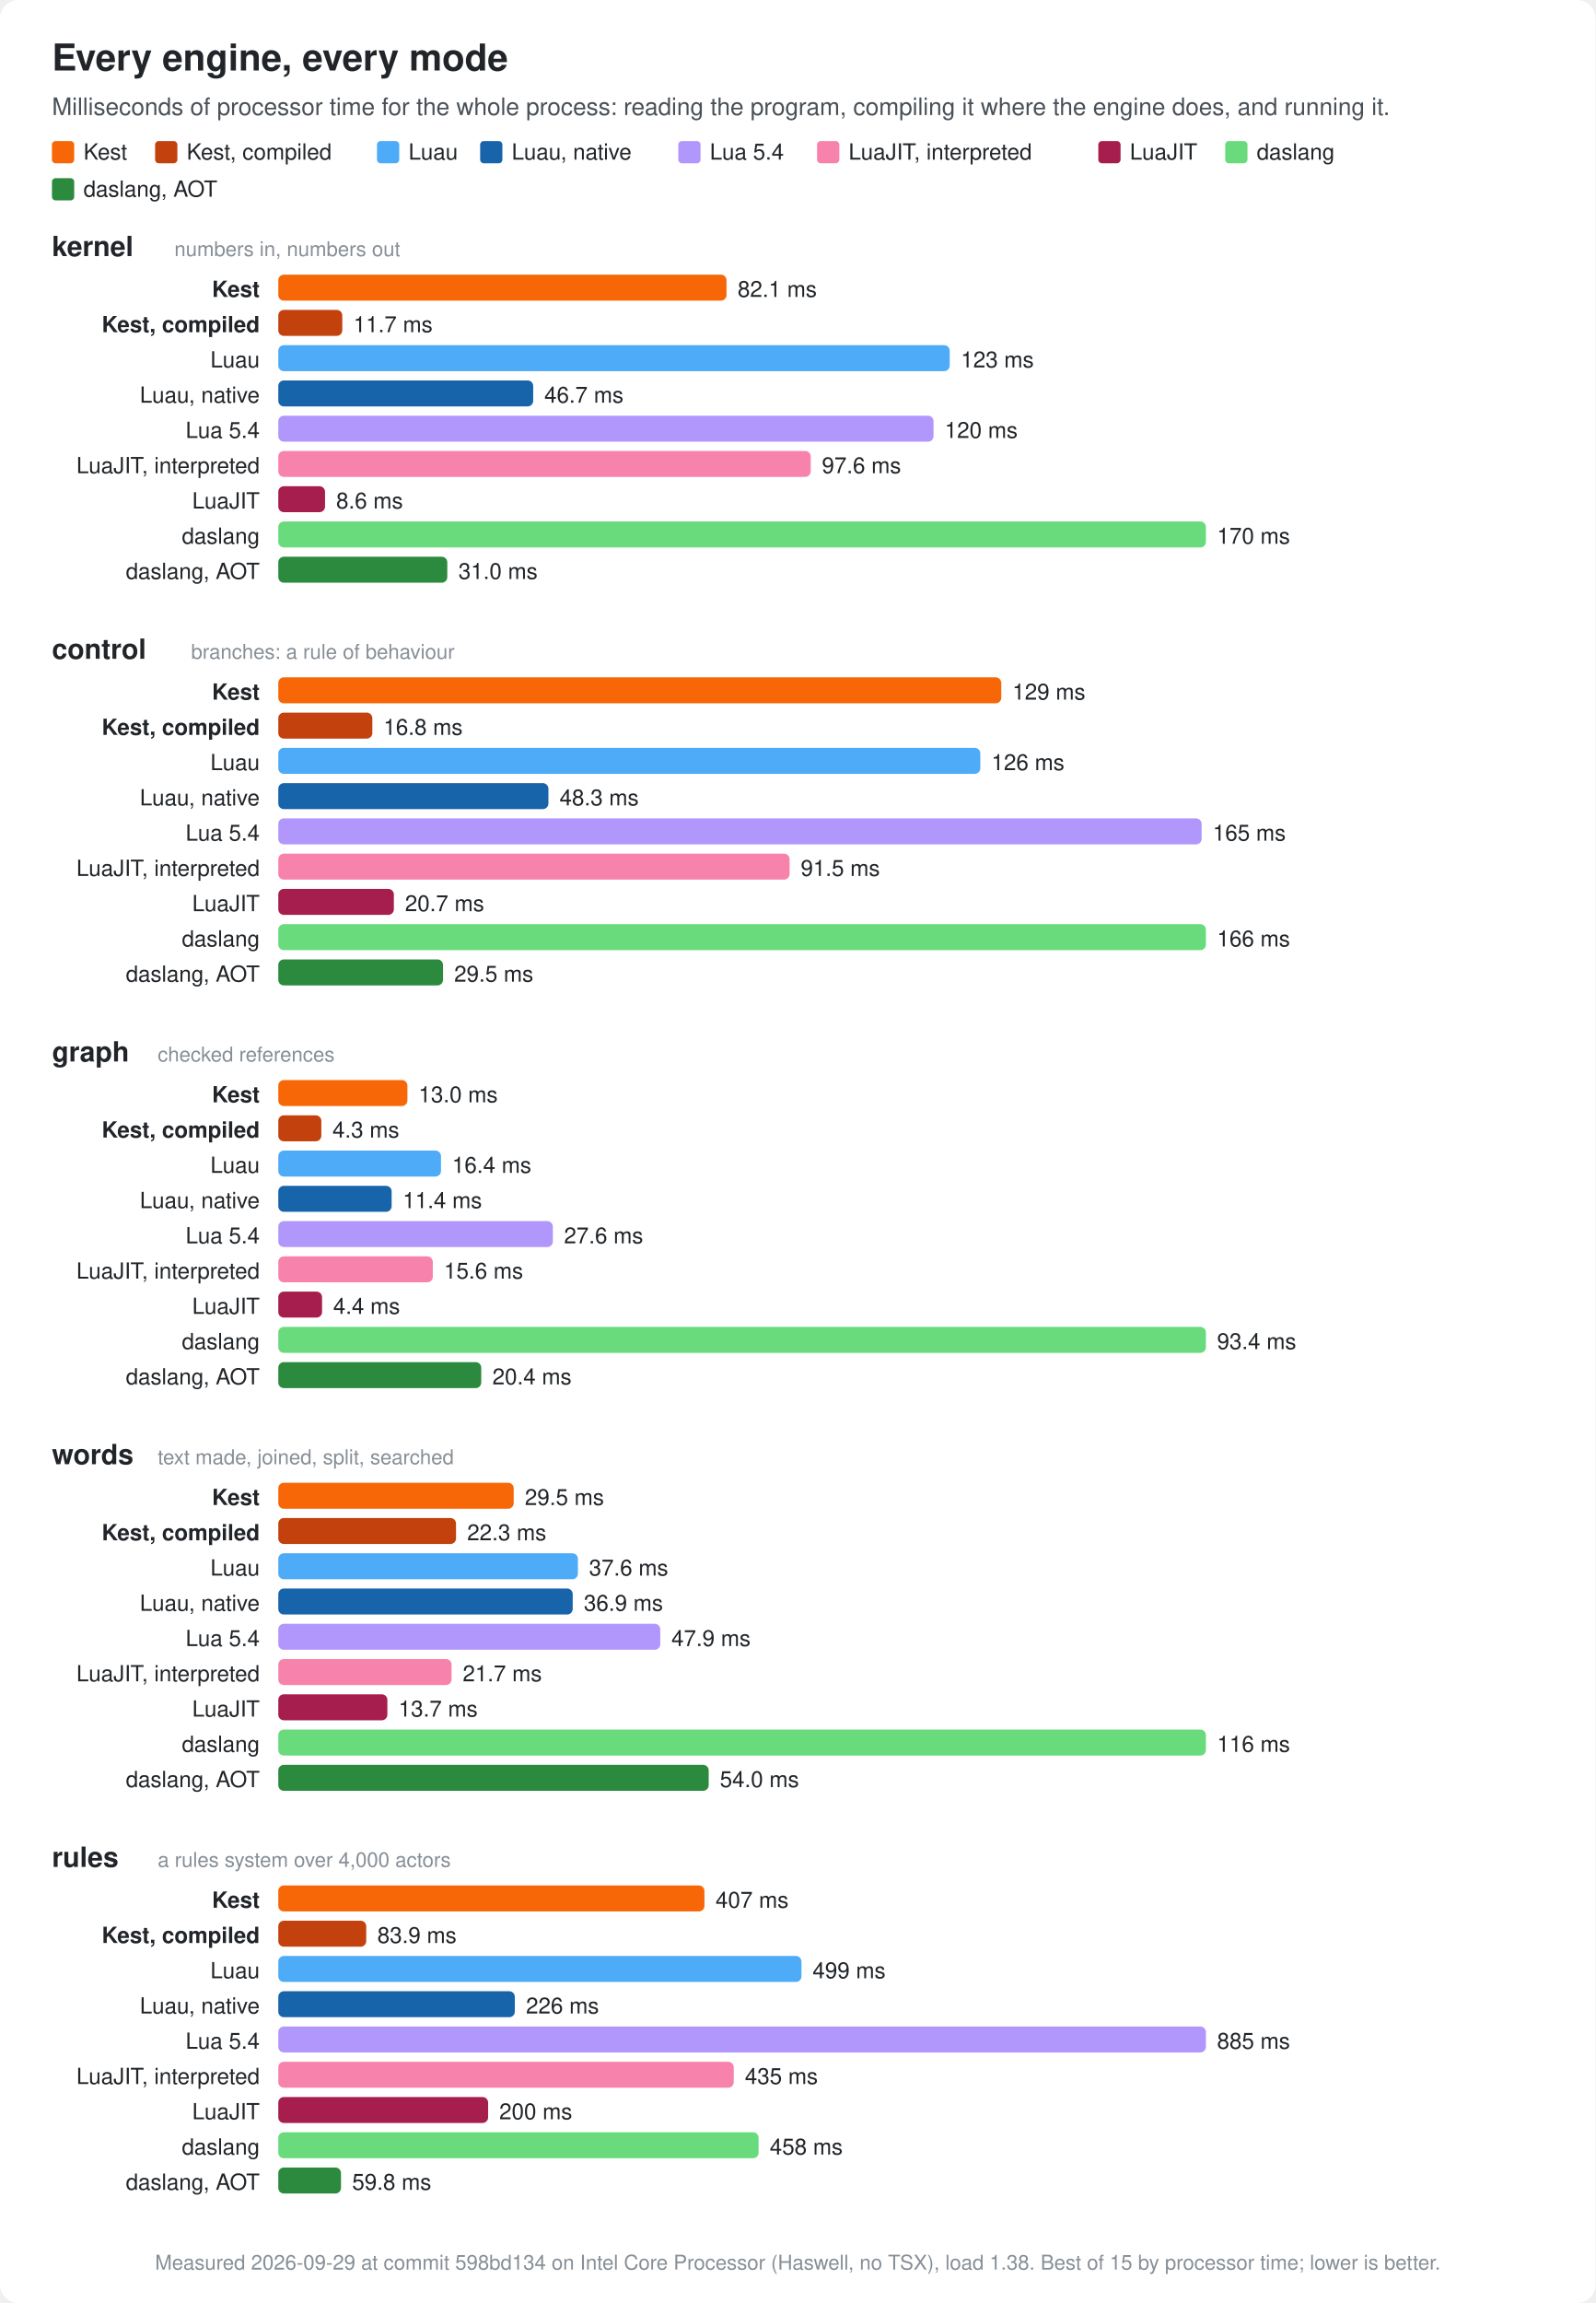
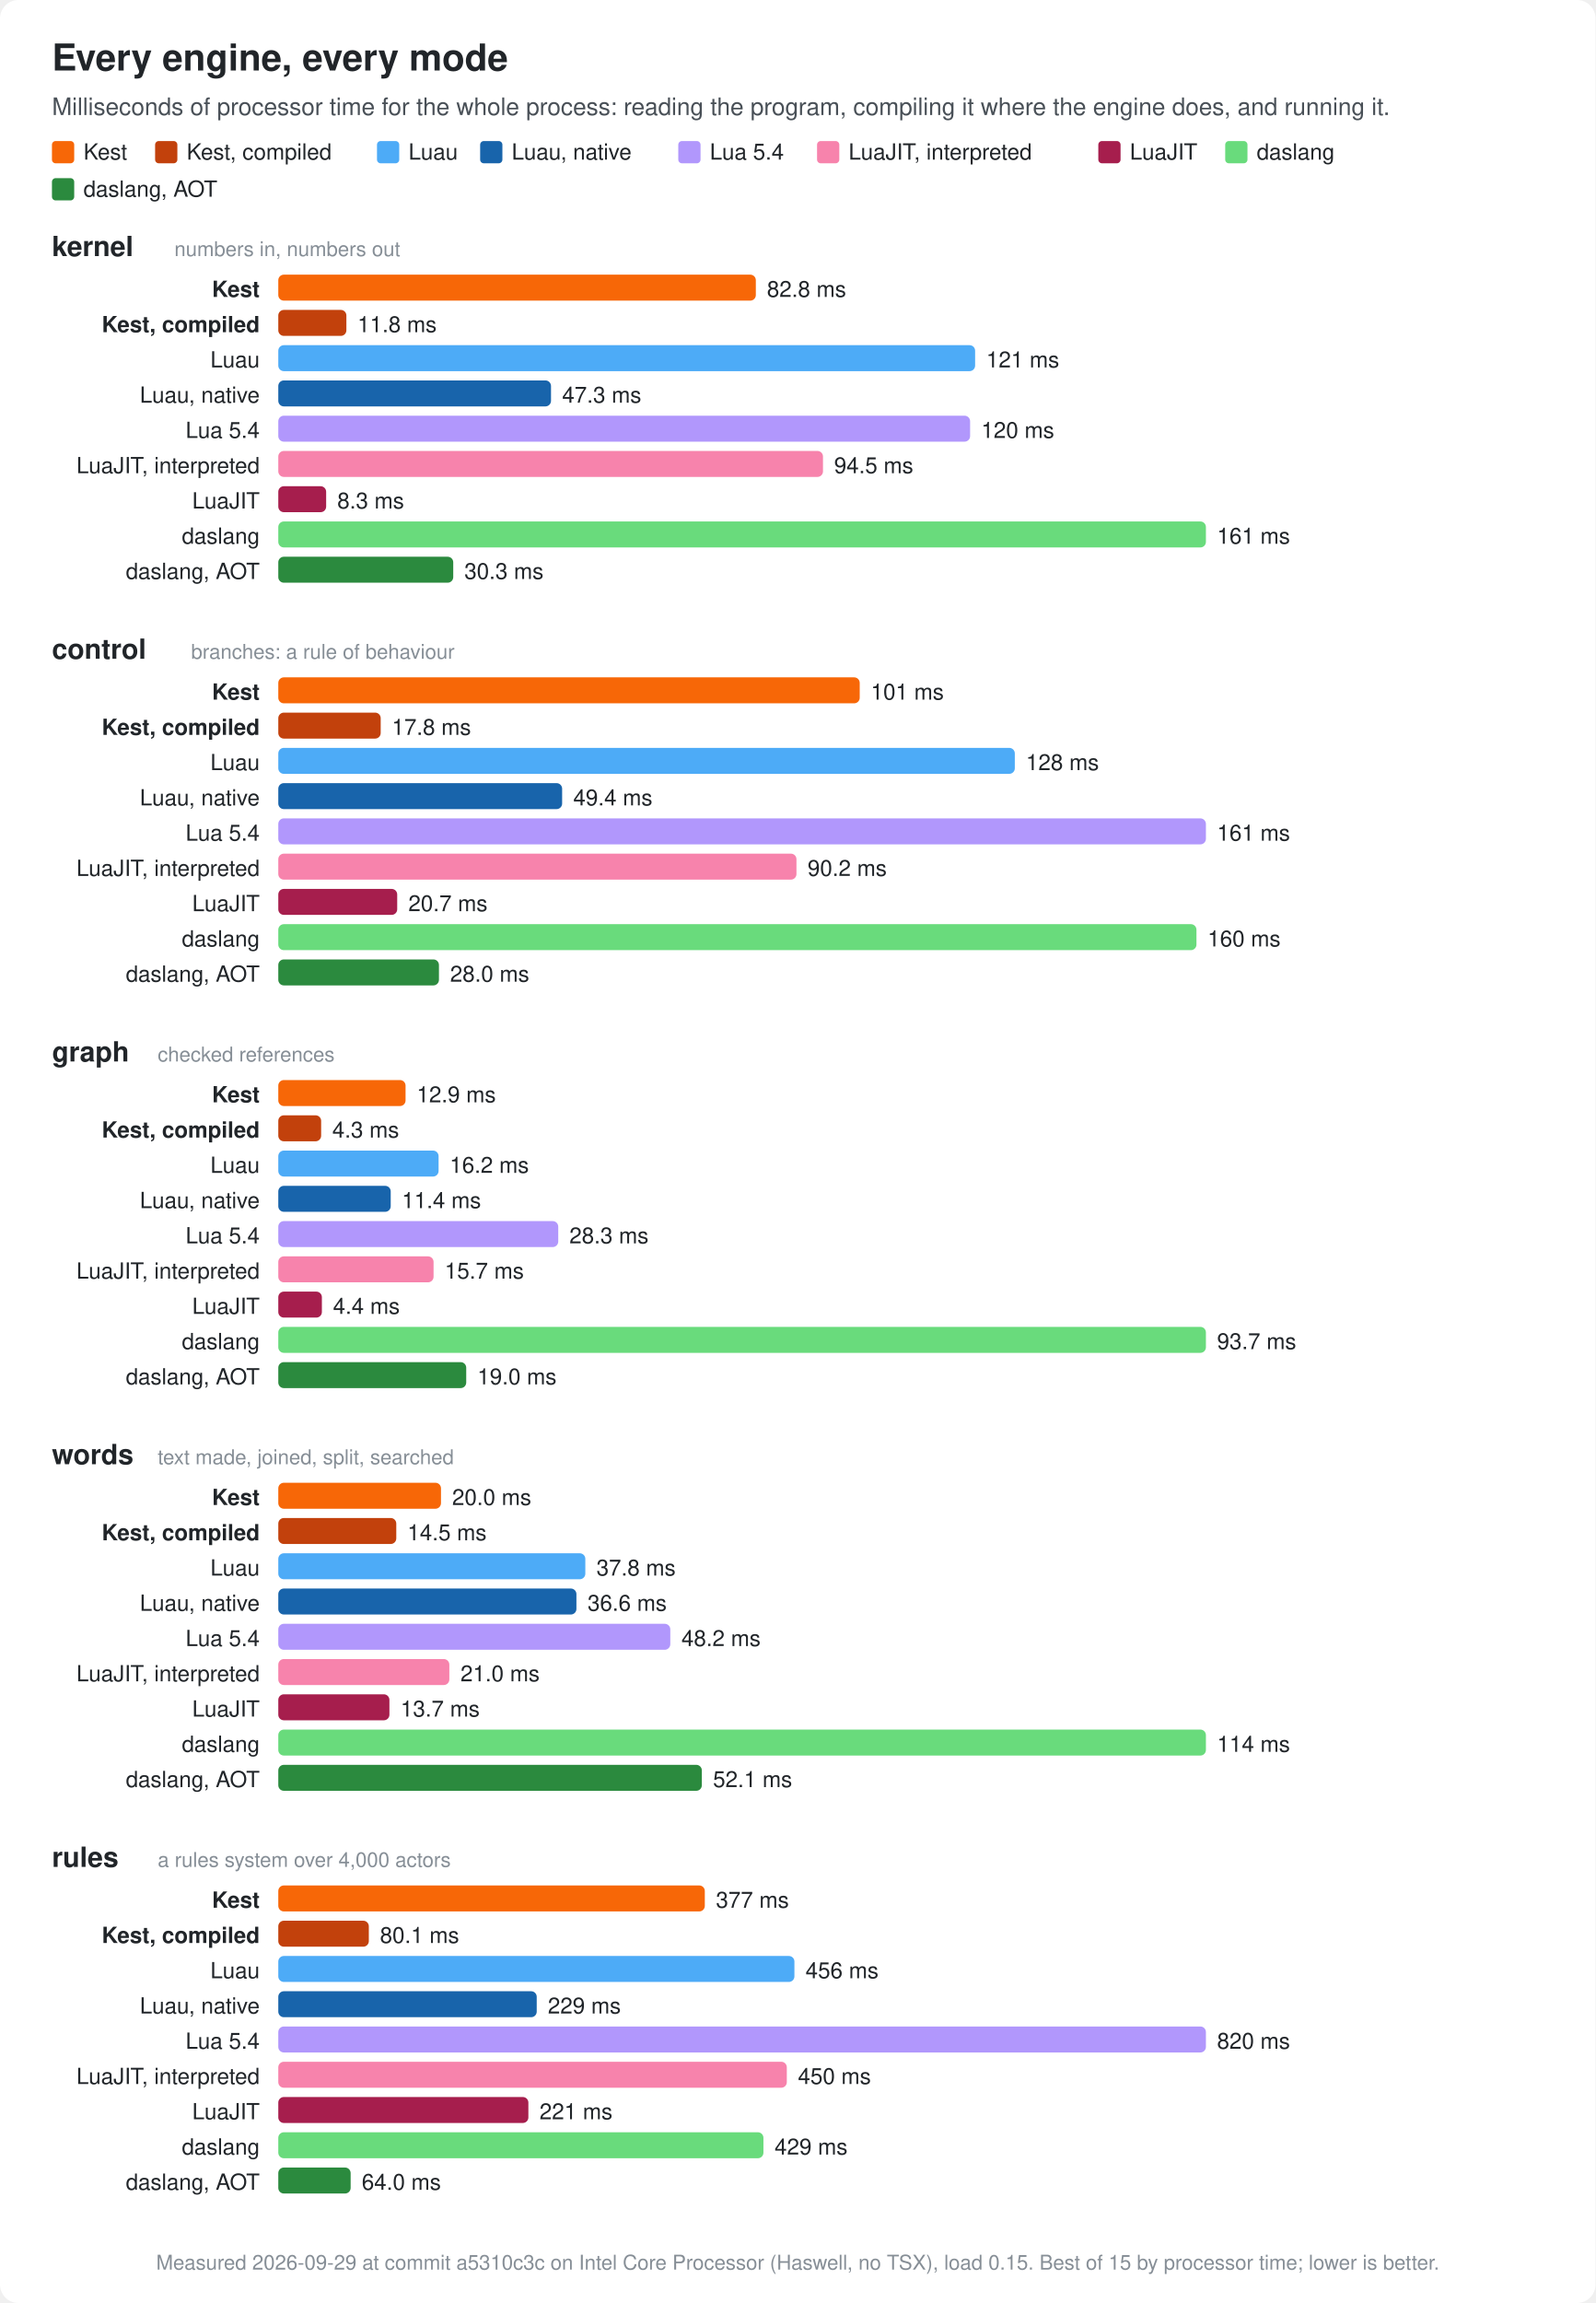
<svg xmlns="http://www.w3.org/2000/svg" width="860" height="1241" viewBox="0 0 860 1241">
  <rect width="100%" height="100%" rx="10" fill="#ffffff" />
  <text x="28.0" y="38.0" font-family="-apple-system,Segoe UI,Helvetica,Arial,sans-serif" font-size="20" font-weight="bold" fill="#212529" text-anchor="start">Every engine, every mode</text>
  <text x="28.0" y="62.0" font-family="-apple-system,Segoe UI,Helvetica,Arial,sans-serif" font-size="13" font-weight="normal" fill="#495057" text-anchor="start">Milliseconds of processor time for the whole process: reading the program, compiling it where the engine does, and running it.</text>
  <rect x="28.0" y="76.0" width="12" height="12" rx="2" fill="#f76707" />
  <text x="45.0" y="86.0" font-family="-apple-system,Segoe UI,Helvetica,Arial,sans-serif" font-size="12" font-weight="normal" fill="#212529" text-anchor="start">Kest</text>
  <rect x="83.6" y="76.0" width="12" height="12" rx="2" fill="#c2410c" />
  <text x="100.6" y="86.0" font-family="-apple-system,Segoe UI,Helvetica,Arial,sans-serif" font-size="12" font-weight="normal" fill="#212529" text-anchor="start">Kest, compiled</text>
  <rect x="203.2" y="76.0" width="12" height="12" rx="2" fill="#4dabf7" />
  <text x="220.2" y="86.0" font-family="-apple-system,Segoe UI,Helvetica,Arial,sans-serif" font-size="12" font-weight="normal" fill="#212529" text-anchor="start">Luau</text>
  <rect x="258.8" y="76.0" width="12" height="12" rx="2" fill="#1864ab" />
  <text x="275.8" y="86.0" font-family="-apple-system,Segoe UI,Helvetica,Arial,sans-serif" font-size="12" font-weight="normal" fill="#212529" text-anchor="start">Luau, native</text>
  <rect x="365.6" y="76.0" width="12" height="12" rx="2" fill="#b197fc" />
  <text x="382.6" y="86.0" font-family="-apple-system,Segoe UI,Helvetica,Arial,sans-serif" font-size="12" font-weight="normal" fill="#212529" text-anchor="start">Lua 5.4</text>
  <rect x="440.4" y="76.0" width="12" height="12" rx="2" fill="#f783ac" />
  <text x="457.4" y="86.0" font-family="-apple-system,Segoe UI,Helvetica,Arial,sans-serif" font-size="12" font-weight="normal" fill="#212529" text-anchor="start">LuaJIT, interpreted</text>
  <rect x="592.0" y="76.0" width="12" height="12" rx="2" fill="#a61e4d" />
  <text x="609.0" y="86.0" font-family="-apple-system,Segoe UI,Helvetica,Arial,sans-serif" font-size="12" font-weight="normal" fill="#212529" text-anchor="start">LuaJIT</text>
  <rect x="660.4" y="76.0" width="12" height="12" rx="2" fill="#69db7c" />
  <text x="677.4" y="86.0" font-family="-apple-system,Segoe UI,Helvetica,Arial,sans-serif" font-size="12" font-weight="normal" fill="#212529" text-anchor="start">daslang</text>
  <rect x="28.0" y="96.0" width="12" height="12" rx="2" fill="#2b8a3e" />
  <text x="45.0" y="106.0" font-family="-apple-system,Segoe UI,Helvetica,Arial,sans-serif" font-size="12" font-weight="normal" fill="#212529" text-anchor="start">daslang, AOT</text>
  <text x="28.0" y="138.0" font-family="-apple-system,Segoe UI,Helvetica,Arial,sans-serif" font-size="15" font-weight="bold" fill="#212529" text-anchor="start">kernel</text>
  <text x="94.0" y="138.0" font-family="-apple-system,Segoe UI,Helvetica,Arial,sans-serif" font-size="11" font-weight="normal" fill="#868e96" text-anchor="start">numbers in, numbers out</text>
  <text x="140.0" y="160.0" font-family="-apple-system,Segoe UI,Helvetica,Arial,sans-serif" font-size="12" font-weight="bold" fill="#212529" text-anchor="end">Kest</text>
-   <rect x="150" y="148.0" width="241.6" height="14" rx="3" fill="#f76707" />
-   <text x="397.6" y="160.0" font-family="-apple-system,Segoe UI,Helvetica,Arial,sans-serif" font-size="12" font-weight="normal" fill="#212529" text-anchor="start">82.1 ms</text>
+   <rect x="150" y="148.0" width="257.4" height="14" rx="3" fill="#f76707" />
+   <text x="413.4" y="160.0" font-family="-apple-system,Segoe UI,Helvetica,Arial,sans-serif" font-size="12" font-weight="normal" fill="#212529" text-anchor="start">82.8 ms</text>
  <text x="140.0" y="179.0" font-family="-apple-system,Segoe UI,Helvetica,Arial,sans-serif" font-size="12" font-weight="bold" fill="#212529" text-anchor="end">Kest, compiled</text>
-   <rect x="150" y="167.0" width="34.5" height="14" rx="3" fill="#c2410c" />
-   <text x="190.5" y="179.0" font-family="-apple-system,Segoe UI,Helvetica,Arial,sans-serif" font-size="12" font-weight="normal" fill="#212529" text-anchor="start">11.7 ms</text>
+   <rect x="150" y="167.0" width="36.7" height="14" rx="3" fill="#c2410c" />
+   <text x="192.7" y="179.0" font-family="-apple-system,Segoe UI,Helvetica,Arial,sans-serif" font-size="12" font-weight="normal" fill="#212529" text-anchor="start">11.8 ms</text>
  <text x="140.0" y="198.0" font-family="-apple-system,Segoe UI,Helvetica,Arial,sans-serif" font-size="12" font-weight="normal" fill="#212529" text-anchor="end">Luau</text>
-   <rect x="150" y="186.0" width="361.9" height="14" rx="3" fill="#4dabf7" />
-   <text x="517.9" y="198.0" font-family="-apple-system,Segoe UI,Helvetica,Arial,sans-serif" font-size="12" font-weight="normal" fill="#212529" text-anchor="start">123 ms</text>
+   <rect x="150" y="186.0" width="375.6" height="14" rx="3" fill="#4dabf7" />
+   <text x="531.6" y="198.0" font-family="-apple-system,Segoe UI,Helvetica,Arial,sans-serif" font-size="12" font-weight="normal" fill="#212529" text-anchor="start">121 ms</text>
  <text x="140.0" y="217.0" font-family="-apple-system,Segoe UI,Helvetica,Arial,sans-serif" font-size="12" font-weight="normal" fill="#212529" text-anchor="end">Luau, native</text>
-   <rect x="150" y="205.0" width="137.4" height="14" rx="3" fill="#1864ab" />
-   <text x="293.4" y="217.0" font-family="-apple-system,Segoe UI,Helvetica,Arial,sans-serif" font-size="12" font-weight="normal" fill="#212529" text-anchor="start">46.7 ms</text>
+   <rect x="150" y="205.0" width="147.0" height="14" rx="3" fill="#1864ab" />
+   <text x="303.0" y="217.0" font-family="-apple-system,Segoe UI,Helvetica,Arial,sans-serif" font-size="12" font-weight="normal" fill="#212529" text-anchor="start">47.3 ms</text>
  <text x="140.0" y="236.0" font-family="-apple-system,Segoe UI,Helvetica,Arial,sans-serif" font-size="12" font-weight="normal" fill="#212529" text-anchor="end">Lua 5.4</text>
-   <rect x="150" y="224.0" width="353.2" height="14" rx="3" fill="#b197fc" />
-   <text x="509.2" y="236.0" font-family="-apple-system,Segoe UI,Helvetica,Arial,sans-serif" font-size="12" font-weight="normal" fill="#212529" text-anchor="start">120 ms</text>
+   <rect x="150" y="224.0" width="372.9" height="14" rx="3" fill="#b197fc" />
+   <text x="528.9" y="236.0" font-family="-apple-system,Segoe UI,Helvetica,Arial,sans-serif" font-size="12" font-weight="normal" fill="#212529" text-anchor="start">120 ms</text>
  <text x="140.0" y="255.0" font-family="-apple-system,Segoe UI,Helvetica,Arial,sans-serif" font-size="12" font-weight="normal" fill="#212529" text-anchor="end">LuaJIT, interpreted</text>
-   <rect x="150" y="243.0" width="287.0" height="14" rx="3" fill="#f783ac" />
-   <text x="443.0" y="255.0" font-family="-apple-system,Segoe UI,Helvetica,Arial,sans-serif" font-size="12" font-weight="normal" fill="#212529" text-anchor="start">97.6 ms</text>
+   <rect x="150" y="243.0" width="293.6" height="14" rx="3" fill="#f783ac" />
+   <text x="449.6" y="255.0" font-family="-apple-system,Segoe UI,Helvetica,Arial,sans-serif" font-size="12" font-weight="normal" fill="#212529" text-anchor="start">94.5 ms</text>
  <text x="140.0" y="274.0" font-family="-apple-system,Segoe UI,Helvetica,Arial,sans-serif" font-size="12" font-weight="normal" fill="#212529" text-anchor="end">LuaJIT</text>
-   <rect x="150" y="262.0" width="25.2" height="14" rx="3" fill="#a61e4d" />
-   <text x="181.2" y="274.0" font-family="-apple-system,Segoe UI,Helvetica,Arial,sans-serif" font-size="12" font-weight="normal" fill="#212529" text-anchor="start">8.6 ms</text>
+   <rect x="150" y="262.0" width="25.8" height="14" rx="3" fill="#a61e4d" />
+   <text x="181.8" y="274.0" font-family="-apple-system,Segoe UI,Helvetica,Arial,sans-serif" font-size="12" font-weight="normal" fill="#212529" text-anchor="start">8.3 ms</text>
  <text x="140.0" y="293.0" font-family="-apple-system,Segoe UI,Helvetica,Arial,sans-serif" font-size="12" font-weight="normal" fill="#212529" text-anchor="end">daslang</text>
  <rect x="150" y="281.0" width="500.0" height="14" rx="3" fill="#69db7c" />
-   <text x="656.0" y="293.0" font-family="-apple-system,Segoe UI,Helvetica,Arial,sans-serif" font-size="12" font-weight="normal" fill="#212529" text-anchor="start">170 ms</text>
+   <text x="656.0" y="293.0" font-family="-apple-system,Segoe UI,Helvetica,Arial,sans-serif" font-size="12" font-weight="normal" fill="#212529" text-anchor="start">161 ms</text>
  <text x="140.0" y="312.0" font-family="-apple-system,Segoe UI,Helvetica,Arial,sans-serif" font-size="12" font-weight="normal" fill="#212529" text-anchor="end">daslang, AOT</text>
-   <rect x="150" y="300.0" width="91.1" height="14" rx="3" fill="#2b8a3e" />
-   <text x="247.1" y="312.0" font-family="-apple-system,Segoe UI,Helvetica,Arial,sans-serif" font-size="12" font-weight="normal" fill="#212529" text-anchor="start">31.0 ms</text>
+   <rect x="150" y="300.0" width="94.3" height="14" rx="3" fill="#2b8a3e" />
+   <text x="250.3" y="312.0" font-family="-apple-system,Segoe UI,Helvetica,Arial,sans-serif" font-size="12" font-weight="normal" fill="#212529" text-anchor="start">30.3 ms</text>
  <text x="28.0" y="355.0" font-family="-apple-system,Segoe UI,Helvetica,Arial,sans-serif" font-size="15" font-weight="bold" fill="#212529" text-anchor="start">control</text>
  <text x="103.0" y="355.0" font-family="-apple-system,Segoe UI,Helvetica,Arial,sans-serif" font-size="11" font-weight="normal" fill="#868e96" text-anchor="start">branches: a rule of behaviour</text>
  <text x="140.0" y="377.0" font-family="-apple-system,Segoe UI,Helvetica,Arial,sans-serif" font-size="12" font-weight="bold" fill="#212529" text-anchor="end">Kest</text>
-   <rect x="150" y="365.0" width="389.7" height="14" rx="3" fill="#f76707" />
-   <text x="545.7" y="377.0" font-family="-apple-system,Segoe UI,Helvetica,Arial,sans-serif" font-size="12" font-weight="normal" fill="#212529" text-anchor="start">129 ms</text>
+   <rect x="150" y="365.0" width="313.4" height="14" rx="3" fill="#f76707" />
+   <text x="469.4" y="377.0" font-family="-apple-system,Segoe UI,Helvetica,Arial,sans-serif" font-size="12" font-weight="normal" fill="#212529" text-anchor="start">101 ms</text>
  <text x="140.0" y="396.0" font-family="-apple-system,Segoe UI,Helvetica,Arial,sans-serif" font-size="12" font-weight="bold" fill="#212529" text-anchor="end">Kest, compiled</text>
-   <rect x="150" y="384.0" width="50.7" height="14" rx="3" fill="#c2410c" />
-   <text x="206.7" y="396.0" font-family="-apple-system,Segoe UI,Helvetica,Arial,sans-serif" font-size="12" font-weight="normal" fill="#212529" text-anchor="start">16.8 ms</text>
+   <rect x="150" y="384.0" width="55.2" height="14" rx="3" fill="#c2410c" />
+   <text x="211.2" y="396.0" font-family="-apple-system,Segoe UI,Helvetica,Arial,sans-serif" font-size="12" font-weight="normal" fill="#212529" text-anchor="start">17.8 ms</text>
  <text x="140.0" y="415.0" font-family="-apple-system,Segoe UI,Helvetica,Arial,sans-serif" font-size="12" font-weight="normal" fill="#212529" text-anchor="end">Luau</text>
-   <rect x="150" y="403.0" width="378.4" height="14" rx="3" fill="#4dabf7" />
-   <text x="534.4" y="415.0" font-family="-apple-system,Segoe UI,Helvetica,Arial,sans-serif" font-size="12" font-weight="normal" fill="#212529" text-anchor="start">126 ms</text>
+   <rect x="150" y="403.0" width="397.0" height="14" rx="3" fill="#4dabf7" />
+   <text x="553.0" y="415.0" font-family="-apple-system,Segoe UI,Helvetica,Arial,sans-serif" font-size="12" font-weight="normal" fill="#212529" text-anchor="start">128 ms</text>
  <text x="140.0" y="434.0" font-family="-apple-system,Segoe UI,Helvetica,Arial,sans-serif" font-size="12" font-weight="normal" fill="#212529" text-anchor="end">Luau, native</text>
-   <rect x="150" y="422.0" width="145.6" height="14" rx="3" fill="#1864ab" />
-   <text x="301.6" y="434.0" font-family="-apple-system,Segoe UI,Helvetica,Arial,sans-serif" font-size="12" font-weight="normal" fill="#212529" text-anchor="start">48.3 ms</text>
+   <rect x="150" y="422.0" width="153.0" height="14" rx="3" fill="#1864ab" />
+   <text x="309.0" y="434.0" font-family="-apple-system,Segoe UI,Helvetica,Arial,sans-serif" font-size="12" font-weight="normal" fill="#212529" text-anchor="start">49.4 ms</text>
  <text x="140.0" y="453.0" font-family="-apple-system,Segoe UI,Helvetica,Arial,sans-serif" font-size="12" font-weight="normal" fill="#212529" text-anchor="end">Lua 5.4</text>
-   <rect x="150" y="441.0" width="497.7" height="14" rx="3" fill="#b197fc" />
-   <text x="653.7" y="453.0" font-family="-apple-system,Segoe UI,Helvetica,Arial,sans-serif" font-size="12" font-weight="normal" fill="#212529" text-anchor="start">165 ms</text>
+   <rect x="150" y="441.0" width="500.0" height="14" rx="3" fill="#b197fc" />
+   <text x="656.0" y="453.0" font-family="-apple-system,Segoe UI,Helvetica,Arial,sans-serif" font-size="12" font-weight="normal" fill="#212529" text-anchor="start">161 ms</text>
  <text x="140.0" y="472.0" font-family="-apple-system,Segoe UI,Helvetica,Arial,sans-serif" font-size="12" font-weight="normal" fill="#212529" text-anchor="end">LuaJIT, interpreted</text>
-   <rect x="150" y="460.0" width="275.6" height="14" rx="3" fill="#f783ac" />
-   <text x="431.6" y="472.0" font-family="-apple-system,Segoe UI,Helvetica,Arial,sans-serif" font-size="12" font-weight="normal" fill="#212529" text-anchor="start">91.5 ms</text>
+   <rect x="150" y="460.0" width="279.3" height="14" rx="3" fill="#f783ac" />
+   <text x="435.3" y="472.0" font-family="-apple-system,Segoe UI,Helvetica,Arial,sans-serif" font-size="12" font-weight="normal" fill="#212529" text-anchor="start">90.2 ms</text>
  <text x="140.0" y="491.0" font-family="-apple-system,Segoe UI,Helvetica,Arial,sans-serif" font-size="12" font-weight="normal" fill="#212529" text-anchor="end">LuaJIT</text>
-   <rect x="150" y="479.0" width="62.3" height="14" rx="3" fill="#a61e4d" />
-   <text x="218.3" y="491.0" font-family="-apple-system,Segoe UI,Helvetica,Arial,sans-serif" font-size="12" font-weight="normal" fill="#212529" text-anchor="start">20.7 ms</text>
+   <rect x="150" y="479.0" width="64.1" height="14" rx="3" fill="#a61e4d" />
+   <text x="220.1" y="491.0" font-family="-apple-system,Segoe UI,Helvetica,Arial,sans-serif" font-size="12" font-weight="normal" fill="#212529" text-anchor="start">20.7 ms</text>
  <text x="140.0" y="510.0" font-family="-apple-system,Segoe UI,Helvetica,Arial,sans-serif" font-size="12" font-weight="normal" fill="#212529" text-anchor="end">daslang</text>
-   <rect x="150" y="498.0" width="500.0" height="14" rx="3" fill="#69db7c" />
-   <text x="656.0" y="510.0" font-family="-apple-system,Segoe UI,Helvetica,Arial,sans-serif" font-size="12" font-weight="normal" fill="#212529" text-anchor="start">166 ms</text>
+   <rect x="150" y="498.0" width="494.9" height="14" rx="3" fill="#69db7c" />
+   <text x="650.9" y="510.0" font-family="-apple-system,Segoe UI,Helvetica,Arial,sans-serif" font-size="12" font-weight="normal" fill="#212529" text-anchor="start">160 ms</text>
  <text x="140.0" y="529.0" font-family="-apple-system,Segoe UI,Helvetica,Arial,sans-serif" font-size="12" font-weight="normal" fill="#212529" text-anchor="end">daslang, AOT</text>
-   <rect x="150" y="517.0" width="88.8" height="14" rx="3" fill="#2b8a3e" />
-   <text x="244.8" y="529.0" font-family="-apple-system,Segoe UI,Helvetica,Arial,sans-serif" font-size="12" font-weight="normal" fill="#212529" text-anchor="start">29.5 ms</text>
+   <rect x="150" y="517.0" width="86.6" height="14" rx="3" fill="#2b8a3e" />
+   <text x="242.6" y="529.0" font-family="-apple-system,Segoe UI,Helvetica,Arial,sans-serif" font-size="12" font-weight="normal" fill="#212529" text-anchor="start">28.0 ms</text>
  <text x="28.0" y="572.0" font-family="-apple-system,Segoe UI,Helvetica,Arial,sans-serif" font-size="15" font-weight="bold" fill="#212529" text-anchor="start">graph</text>
  <text x="85.0" y="572.0" font-family="-apple-system,Segoe UI,Helvetica,Arial,sans-serif" font-size="11" font-weight="normal" fill="#868e96" text-anchor="start">checked references</text>
  <text x="140.0" y="594.0" font-family="-apple-system,Segoe UI,Helvetica,Arial,sans-serif" font-size="12" font-weight="bold" fill="#212529" text-anchor="end">Kest</text>
-   <rect x="150" y="582.0" width="69.6" height="14" rx="3" fill="#f76707" />
-   <text x="225.6" y="594.0" font-family="-apple-system,Segoe UI,Helvetica,Arial,sans-serif" font-size="12" font-weight="normal" fill="#212529" text-anchor="start">13.0 ms</text>
+   <rect x="150" y="582.0" width="68.6" height="14" rx="3" fill="#f76707" />
+   <text x="224.6" y="594.0" font-family="-apple-system,Segoe UI,Helvetica,Arial,sans-serif" font-size="12" font-weight="normal" fill="#212529" text-anchor="start">12.9 ms</text>
  <text x="140.0" y="613.0" font-family="-apple-system,Segoe UI,Helvetica,Arial,sans-serif" font-size="12" font-weight="bold" fill="#212529" text-anchor="end">Kest, compiled</text>
-   <rect x="150" y="601.0" width="23.2" height="14" rx="3" fill="#c2410c" />
-   <text x="179.2" y="613.0" font-family="-apple-system,Segoe UI,Helvetica,Arial,sans-serif" font-size="12" font-weight="normal" fill="#212529" text-anchor="start">4.3 ms</text>
+   <rect x="150" y="601.0" width="23.1" height="14" rx="3" fill="#c2410c" />
+   <text x="179.1" y="613.0" font-family="-apple-system,Segoe UI,Helvetica,Arial,sans-serif" font-size="12" font-weight="normal" fill="#212529" text-anchor="start">4.3 ms</text>
  <text x="140.0" y="632.0" font-family="-apple-system,Segoe UI,Helvetica,Arial,sans-serif" font-size="12" font-weight="normal" fill="#212529" text-anchor="end">Luau</text>
-   <rect x="150" y="620.0" width="87.7" height="14" rx="3" fill="#4dabf7" />
-   <text x="243.7" y="632.0" font-family="-apple-system,Segoe UI,Helvetica,Arial,sans-serif" font-size="12" font-weight="normal" fill="#212529" text-anchor="start">16.4 ms</text>
+   <rect x="150" y="620.0" width="86.4" height="14" rx="3" fill="#4dabf7" />
+   <text x="242.4" y="632.0" font-family="-apple-system,Segoe UI,Helvetica,Arial,sans-serif" font-size="12" font-weight="normal" fill="#212529" text-anchor="start">16.2 ms</text>
  <text x="140.0" y="651.0" font-family="-apple-system,Segoe UI,Helvetica,Arial,sans-serif" font-size="12" font-weight="normal" fill="#212529" text-anchor="end">Luau, native</text>
-   <rect x="150" y="639.0" width="61.1" height="14" rx="3" fill="#1864ab" />
-   <text x="217.1" y="651.0" font-family="-apple-system,Segoe UI,Helvetica,Arial,sans-serif" font-size="12" font-weight="normal" fill="#212529" text-anchor="start">11.4 ms</text>
+   <rect x="150" y="639.0" width="60.6" height="14" rx="3" fill="#1864ab" />
+   <text x="216.6" y="651.0" font-family="-apple-system,Segoe UI,Helvetica,Arial,sans-serif" font-size="12" font-weight="normal" fill="#212529" text-anchor="start">11.4 ms</text>
  <text x="140.0" y="670.0" font-family="-apple-system,Segoe UI,Helvetica,Arial,sans-serif" font-size="12" font-weight="normal" fill="#212529" text-anchor="end">Lua 5.4</text>
-   <rect x="150" y="658.0" width="148.0" height="14" rx="3" fill="#b197fc" />
-   <text x="304.0" y="670.0" font-family="-apple-system,Segoe UI,Helvetica,Arial,sans-serif" font-size="12" font-weight="normal" fill="#212529" text-anchor="start">27.6 ms</text>
+   <rect x="150" y="658.0" width="150.9" height="14" rx="3" fill="#b197fc" />
+   <text x="306.9" y="670.0" font-family="-apple-system,Segoe UI,Helvetica,Arial,sans-serif" font-size="12" font-weight="normal" fill="#212529" text-anchor="start">28.3 ms</text>
  <text x="140.0" y="689.0" font-family="-apple-system,Segoe UI,Helvetica,Arial,sans-serif" font-size="12" font-weight="normal" fill="#212529" text-anchor="end">LuaJIT, interpreted</text>
-   <rect x="150" y="677.0" width="83.3" height="14" rx="3" fill="#f783ac" />
-   <text x="239.3" y="689.0" font-family="-apple-system,Segoe UI,Helvetica,Arial,sans-serif" font-size="12" font-weight="normal" fill="#212529" text-anchor="start">15.6 ms</text>
+   <rect x="150" y="677.0" width="83.7" height="14" rx="3" fill="#f783ac" />
+   <text x="239.7" y="689.0" font-family="-apple-system,Segoe UI,Helvetica,Arial,sans-serif" font-size="12" font-weight="normal" fill="#212529" text-anchor="start">15.7 ms</text>
  <text x="140.0" y="708.0" font-family="-apple-system,Segoe UI,Helvetica,Arial,sans-serif" font-size="12" font-weight="normal" fill="#212529" text-anchor="end">LuaJIT</text>
-   <rect x="150" y="696.0" width="23.6" height="14" rx="3" fill="#a61e4d" />
-   <text x="179.6" y="708.0" font-family="-apple-system,Segoe UI,Helvetica,Arial,sans-serif" font-size="12" font-weight="normal" fill="#212529" text-anchor="start">4.4 ms</text>
+   <rect x="150" y="696.0" width="23.5" height="14" rx="3" fill="#a61e4d" />
+   <text x="179.5" y="708.0" font-family="-apple-system,Segoe UI,Helvetica,Arial,sans-serif" font-size="12" font-weight="normal" fill="#212529" text-anchor="start">4.4 ms</text>
  <text x="140.0" y="727.0" font-family="-apple-system,Segoe UI,Helvetica,Arial,sans-serif" font-size="12" font-weight="normal" fill="#212529" text-anchor="end">daslang</text>
  <rect x="150" y="715.0" width="500.0" height="14" rx="3" fill="#69db7c" />
-   <text x="656.0" y="727.0" font-family="-apple-system,Segoe UI,Helvetica,Arial,sans-serif" font-size="12" font-weight="normal" fill="#212529" text-anchor="start">93.4 ms</text>
+   <text x="656.0" y="727.0" font-family="-apple-system,Segoe UI,Helvetica,Arial,sans-serif" font-size="12" font-weight="normal" fill="#212529" text-anchor="start">93.7 ms</text>
  <text x="140.0" y="746.0" font-family="-apple-system,Segoe UI,Helvetica,Arial,sans-serif" font-size="12" font-weight="normal" fill="#212529" text-anchor="end">daslang, AOT</text>
-   <rect x="150" y="734.0" width="109.4" height="14" rx="3" fill="#2b8a3e" />
-   <text x="265.4" y="746.0" font-family="-apple-system,Segoe UI,Helvetica,Arial,sans-serif" font-size="12" font-weight="normal" fill="#212529" text-anchor="start">20.4 ms</text>
+   <rect x="150" y="734.0" width="101.3" height="14" rx="3" fill="#2b8a3e" />
+   <text x="257.3" y="746.0" font-family="-apple-system,Segoe UI,Helvetica,Arial,sans-serif" font-size="12" font-weight="normal" fill="#212529" text-anchor="start">19.0 ms</text>
  <text x="28.0" y="789.0" font-family="-apple-system,Segoe UI,Helvetica,Arial,sans-serif" font-size="15" font-weight="bold" fill="#212529" text-anchor="start">words</text>
  <text x="85.0" y="789.0" font-family="-apple-system,Segoe UI,Helvetica,Arial,sans-serif" font-size="11" font-weight="normal" fill="#868e96" text-anchor="start">text made, joined, split, searched</text>
  <text x="140.0" y="811.0" font-family="-apple-system,Segoe UI,Helvetica,Arial,sans-serif" font-size="12" font-weight="bold" fill="#212529" text-anchor="end">Kest</text>
-   <rect x="150" y="799.0" width="126.9" height="14" rx="3" fill="#f76707" />
-   <text x="282.9" y="811.0" font-family="-apple-system,Segoe UI,Helvetica,Arial,sans-serif" font-size="12" font-weight="normal" fill="#212529" text-anchor="start">29.5 ms</text>
+   <rect x="150" y="799.0" width="87.7" height="14" rx="3" fill="#f76707" />
+   <text x="243.7" y="811.0" font-family="-apple-system,Segoe UI,Helvetica,Arial,sans-serif" font-size="12" font-weight="normal" fill="#212529" text-anchor="start">20.0 ms</text>
  <text x="140.0" y="830.0" font-family="-apple-system,Segoe UI,Helvetica,Arial,sans-serif" font-size="12" font-weight="bold" fill="#212529" text-anchor="end">Kest, compiled</text>
-   <rect x="150" y="818.0" width="95.8" height="14" rx="3" fill="#c2410c" />
-   <text x="251.8" y="830.0" font-family="-apple-system,Segoe UI,Helvetica,Arial,sans-serif" font-size="12" font-weight="normal" fill="#212529" text-anchor="start">22.3 ms</text>
+   <rect x="150" y="818.0" width="63.6" height="14" rx="3" fill="#c2410c" />
+   <text x="219.6" y="830.0" font-family="-apple-system,Segoe UI,Helvetica,Arial,sans-serif" font-size="12" font-weight="normal" fill="#212529" text-anchor="start">14.5 ms</text>
  <text x="140.0" y="849.0" font-family="-apple-system,Segoe UI,Helvetica,Arial,sans-serif" font-size="12" font-weight="normal" fill="#212529" text-anchor="end">Luau</text>
-   <rect x="150" y="837.0" width="161.5" height="14" rx="3" fill="#4dabf7" />
-   <text x="317.5" y="849.0" font-family="-apple-system,Segoe UI,Helvetica,Arial,sans-serif" font-size="12" font-weight="normal" fill="#212529" text-anchor="start">37.6 ms</text>
+   <rect x="150" y="837.0" width="165.5" height="14" rx="3" fill="#4dabf7" />
+   <text x="321.5" y="849.0" font-family="-apple-system,Segoe UI,Helvetica,Arial,sans-serif" font-size="12" font-weight="normal" fill="#212529" text-anchor="start">37.8 ms</text>
  <text x="140.0" y="868.0" font-family="-apple-system,Segoe UI,Helvetica,Arial,sans-serif" font-size="12" font-weight="normal" fill="#212529" text-anchor="end">Luau, native</text>
-   <rect x="150" y="856.0" width="158.7" height="14" rx="3" fill="#1864ab" />
-   <text x="314.7" y="868.0" font-family="-apple-system,Segoe UI,Helvetica,Arial,sans-serif" font-size="12" font-weight="normal" fill="#212529" text-anchor="start">36.9 ms</text>
+   <rect x="150" y="856.0" width="160.7" height="14" rx="3" fill="#1864ab" />
+   <text x="316.7" y="868.0" font-family="-apple-system,Segoe UI,Helvetica,Arial,sans-serif" font-size="12" font-weight="normal" fill="#212529" text-anchor="start">36.6 ms</text>
  <text x="140.0" y="887.0" font-family="-apple-system,Segoe UI,Helvetica,Arial,sans-serif" font-size="12" font-weight="normal" fill="#212529" text-anchor="end">Lua 5.4</text>
-   <rect x="150" y="875.0" width="205.9" height="14" rx="3" fill="#b197fc" />
-   <text x="361.9" y="887.0" font-family="-apple-system,Segoe UI,Helvetica,Arial,sans-serif" font-size="12" font-weight="normal" fill="#212529" text-anchor="start">47.9 ms</text>
+   <rect x="150" y="875.0" width="211.3" height="14" rx="3" fill="#b197fc" />
+   <text x="367.3" y="887.0" font-family="-apple-system,Segoe UI,Helvetica,Arial,sans-serif" font-size="12" font-weight="normal" fill="#212529" text-anchor="start">48.2 ms</text>
  <text x="140.0" y="906.0" font-family="-apple-system,Segoe UI,Helvetica,Arial,sans-serif" font-size="12" font-weight="normal" fill="#212529" text-anchor="end">LuaJIT, interpreted</text>
-   <rect x="150" y="894.0" width="93.4" height="14" rx="3" fill="#f783ac" />
-   <text x="249.4" y="906.0" font-family="-apple-system,Segoe UI,Helvetica,Arial,sans-serif" font-size="12" font-weight="normal" fill="#212529" text-anchor="start">21.7 ms</text>
+   <rect x="150" y="894.0" width="92.2" height="14" rx="3" fill="#f783ac" />
+   <text x="248.2" y="906.0" font-family="-apple-system,Segoe UI,Helvetica,Arial,sans-serif" font-size="12" font-weight="normal" fill="#212529" text-anchor="start">21.0 ms</text>
  <text x="140.0" y="925.0" font-family="-apple-system,Segoe UI,Helvetica,Arial,sans-serif" font-size="12" font-weight="normal" fill="#212529" text-anchor="end">LuaJIT</text>
-   <rect x="150" y="913.0" width="58.8" height="14" rx="3" fill="#a61e4d" />
-   <text x="214.8" y="925.0" font-family="-apple-system,Segoe UI,Helvetica,Arial,sans-serif" font-size="12" font-weight="normal" fill="#212529" text-anchor="start">13.7 ms</text>
+   <rect x="150" y="913.0" width="59.9" height="14" rx="3" fill="#a61e4d" />
+   <text x="215.9" y="925.0" font-family="-apple-system,Segoe UI,Helvetica,Arial,sans-serif" font-size="12" font-weight="normal" fill="#212529" text-anchor="start">13.7 ms</text>
  <text x="140.0" y="944.0" font-family="-apple-system,Segoe UI,Helvetica,Arial,sans-serif" font-size="12" font-weight="normal" fill="#212529" text-anchor="end">daslang</text>
  <rect x="150" y="932.0" width="500.0" height="14" rx="3" fill="#69db7c" />
-   <text x="656.0" y="944.0" font-family="-apple-system,Segoe UI,Helvetica,Arial,sans-serif" font-size="12" font-weight="normal" fill="#212529" text-anchor="start">116 ms</text>
+   <text x="656.0" y="944.0" font-family="-apple-system,Segoe UI,Helvetica,Arial,sans-serif" font-size="12" font-weight="normal" fill="#212529" text-anchor="start">114 ms</text>
  <text x="140.0" y="963.0" font-family="-apple-system,Segoe UI,Helvetica,Arial,sans-serif" font-size="12" font-weight="normal" fill="#212529" text-anchor="end">daslang, AOT</text>
-   <rect x="150" y="951.0" width="232.0" height="14" rx="3" fill="#2b8a3e" />
-   <text x="388.0" y="963.0" font-family="-apple-system,Segoe UI,Helvetica,Arial,sans-serif" font-size="12" font-weight="normal" fill="#212529" text-anchor="start">54.0 ms</text>
+   <rect x="150" y="951.0" width="228.3" height="14" rx="3" fill="#2b8a3e" />
+   <text x="384.3" y="963.0" font-family="-apple-system,Segoe UI,Helvetica,Arial,sans-serif" font-size="12" font-weight="normal" fill="#212529" text-anchor="start">52.1 ms</text>
  <text x="28.0" y="1006.0" font-family="-apple-system,Segoe UI,Helvetica,Arial,sans-serif" font-size="15" font-weight="bold" fill="#212529" text-anchor="start">rules</text>
  <text x="85.0" y="1006.0" font-family="-apple-system,Segoe UI,Helvetica,Arial,sans-serif" font-size="11" font-weight="normal" fill="#868e96" text-anchor="start">a rules system over 4,000 actors</text>
  <text x="140.0" y="1028.0" font-family="-apple-system,Segoe UI,Helvetica,Arial,sans-serif" font-size="12" font-weight="bold" fill="#212529" text-anchor="end">Kest</text>
-   <rect x="150" y="1016.0" width="229.7" height="14" rx="3" fill="#f76707" />
-   <text x="385.7" y="1028.0" font-family="-apple-system,Segoe UI,Helvetica,Arial,sans-serif" font-size="12" font-weight="normal" fill="#212529" text-anchor="start">407 ms</text>
+   <rect x="150" y="1016.0" width="229.9" height="14" rx="3" fill="#f76707" />
+   <text x="385.9" y="1028.0" font-family="-apple-system,Segoe UI,Helvetica,Arial,sans-serif" font-size="12" font-weight="normal" fill="#212529" text-anchor="start">377 ms</text>
  <text x="140.0" y="1047.0" font-family="-apple-system,Segoe UI,Helvetica,Arial,sans-serif" font-size="12" font-weight="bold" fill="#212529" text-anchor="end">Kest, compiled</text>
-   <rect x="150" y="1035.0" width="47.4" height="14" rx="3" fill="#c2410c" />
-   <text x="203.4" y="1047.0" font-family="-apple-system,Segoe UI,Helvetica,Arial,sans-serif" font-size="12" font-weight="normal" fill="#212529" text-anchor="start">83.9 ms</text>
+   <rect x="150" y="1035.0" width="48.8" height="14" rx="3" fill="#c2410c" />
+   <text x="204.8" y="1047.0" font-family="-apple-system,Segoe UI,Helvetica,Arial,sans-serif" font-size="12" font-weight="normal" fill="#212529" text-anchor="start">80.1 ms</text>
  <text x="140.0" y="1066.0" font-family="-apple-system,Segoe UI,Helvetica,Arial,sans-serif" font-size="12" font-weight="normal" fill="#212529" text-anchor="end">Luau</text>
-   <rect x="150" y="1054.0" width="282.0" height="14" rx="3" fill="#4dabf7" />
-   <text x="438.0" y="1066.0" font-family="-apple-system,Segoe UI,Helvetica,Arial,sans-serif" font-size="12" font-weight="normal" fill="#212529" text-anchor="start">499 ms</text>
+   <rect x="150" y="1054.0" width="278.2" height="14" rx="3" fill="#4dabf7" />
+   <text x="434.2" y="1066.0" font-family="-apple-system,Segoe UI,Helvetica,Arial,sans-serif" font-size="12" font-weight="normal" fill="#212529" text-anchor="start">456 ms</text>
  <text x="140.0" y="1085.0" font-family="-apple-system,Segoe UI,Helvetica,Arial,sans-serif" font-size="12" font-weight="normal" fill="#212529" text-anchor="end">Luau, native</text>
-   <rect x="150" y="1073.0" width="127.5" height="14" rx="3" fill="#1864ab" />
-   <text x="283.5" y="1085.0" font-family="-apple-system,Segoe UI,Helvetica,Arial,sans-serif" font-size="12" font-weight="normal" fill="#212529" text-anchor="start">226 ms</text>
+   <rect x="150" y="1073.0" width="139.3" height="14" rx="3" fill="#1864ab" />
+   <text x="295.3" y="1085.0" font-family="-apple-system,Segoe UI,Helvetica,Arial,sans-serif" font-size="12" font-weight="normal" fill="#212529" text-anchor="start">229 ms</text>
  <text x="140.0" y="1104.0" font-family="-apple-system,Segoe UI,Helvetica,Arial,sans-serif" font-size="12" font-weight="normal" fill="#212529" text-anchor="end">Lua 5.4</text>
  <rect x="150" y="1092.0" width="500.0" height="14" rx="3" fill="#b197fc" />
-   <text x="656.0" y="1104.0" font-family="-apple-system,Segoe UI,Helvetica,Arial,sans-serif" font-size="12" font-weight="normal" fill="#212529" text-anchor="start">885 ms</text>
+   <text x="656.0" y="1104.0" font-family="-apple-system,Segoe UI,Helvetica,Arial,sans-serif" font-size="12" font-weight="normal" fill="#212529" text-anchor="start">820 ms</text>
  <text x="140.0" y="1123.0" font-family="-apple-system,Segoe UI,Helvetica,Arial,sans-serif" font-size="12" font-weight="normal" fill="#212529" text-anchor="end">LuaJIT, interpreted</text>
-   <rect x="150" y="1111.0" width="245.5" height="14" rx="3" fill="#f783ac" />
-   <text x="401.5" y="1123.0" font-family="-apple-system,Segoe UI,Helvetica,Arial,sans-serif" font-size="12" font-weight="normal" fill="#212529" text-anchor="start">435 ms</text>
+   <rect x="150" y="1111.0" width="274.1" height="14" rx="3" fill="#f783ac" />
+   <text x="430.1" y="1123.0" font-family="-apple-system,Segoe UI,Helvetica,Arial,sans-serif" font-size="12" font-weight="normal" fill="#212529" text-anchor="start">450 ms</text>
  <text x="140.0" y="1142.0" font-family="-apple-system,Segoe UI,Helvetica,Arial,sans-serif" font-size="12" font-weight="normal" fill="#212529" text-anchor="end">LuaJIT</text>
-   <rect x="150" y="1130.0" width="113.1" height="14" rx="3" fill="#a61e4d" />
-   <text x="269.1" y="1142.0" font-family="-apple-system,Segoe UI,Helvetica,Arial,sans-serif" font-size="12" font-weight="normal" fill="#212529" text-anchor="start">200 ms</text>
+   <rect x="150" y="1130.0" width="134.8" height="14" rx="3" fill="#a61e4d" />
+   <text x="290.8" y="1142.0" font-family="-apple-system,Segoe UI,Helvetica,Arial,sans-serif" font-size="12" font-weight="normal" fill="#212529" text-anchor="start">221 ms</text>
  <text x="140.0" y="1161.0" font-family="-apple-system,Segoe UI,Helvetica,Arial,sans-serif" font-size="12" font-weight="normal" fill="#212529" text-anchor="end">daslang</text>
-   <rect x="150" y="1149.0" width="258.9" height="14" rx="3" fill="#69db7c" />
-   <text x="414.9" y="1161.0" font-family="-apple-system,Segoe UI,Helvetica,Arial,sans-serif" font-size="12" font-weight="normal" fill="#212529" text-anchor="start">458 ms</text>
+   <rect x="150" y="1149.0" width="261.5" height="14" rx="3" fill="#69db7c" />
+   <text x="417.5" y="1161.0" font-family="-apple-system,Segoe UI,Helvetica,Arial,sans-serif" font-size="12" font-weight="normal" fill="#212529" text-anchor="start">429 ms</text>
  <text x="140.0" y="1180.0" font-family="-apple-system,Segoe UI,Helvetica,Arial,sans-serif" font-size="12" font-weight="normal" fill="#212529" text-anchor="end">daslang, AOT</text>
-   <rect x="150" y="1168.0" width="33.8" height="14" rx="3" fill="#2b8a3e" />
-   <text x="189.8" y="1180.0" font-family="-apple-system,Segoe UI,Helvetica,Arial,sans-serif" font-size="12" font-weight="normal" fill="#212529" text-anchor="start">59.8 ms</text>
-   <text x="430.0" y="1223.0" font-family="-apple-system,Segoe UI,Helvetica,Arial,sans-serif" font-size="11" font-weight="normal" fill="#868e96" text-anchor="middle">Measured 2026-09-29 at commit 598bd134 on Intel Core Processor (Haswell, no TSX), load 1.38. Best of 15 by processor time; lower is better.</text>
+   <rect x="150" y="1168.0" width="39.0" height="14" rx="3" fill="#2b8a3e" />
+   <text x="195.0" y="1180.0" font-family="-apple-system,Segoe UI,Helvetica,Arial,sans-serif" font-size="12" font-weight="normal" fill="#212529" text-anchor="start">64.0 ms</text>
+   <text x="430.0" y="1223.0" font-family="-apple-system,Segoe UI,Helvetica,Arial,sans-serif" font-size="11" font-weight="normal" fill="#868e96" text-anchor="middle">Measured 2026-09-29 at commit a5310c3c on Intel Core Processor (Haswell, no TSX), load 0.15. Best of 15 by processor time; lower is better.</text>
</svg>
